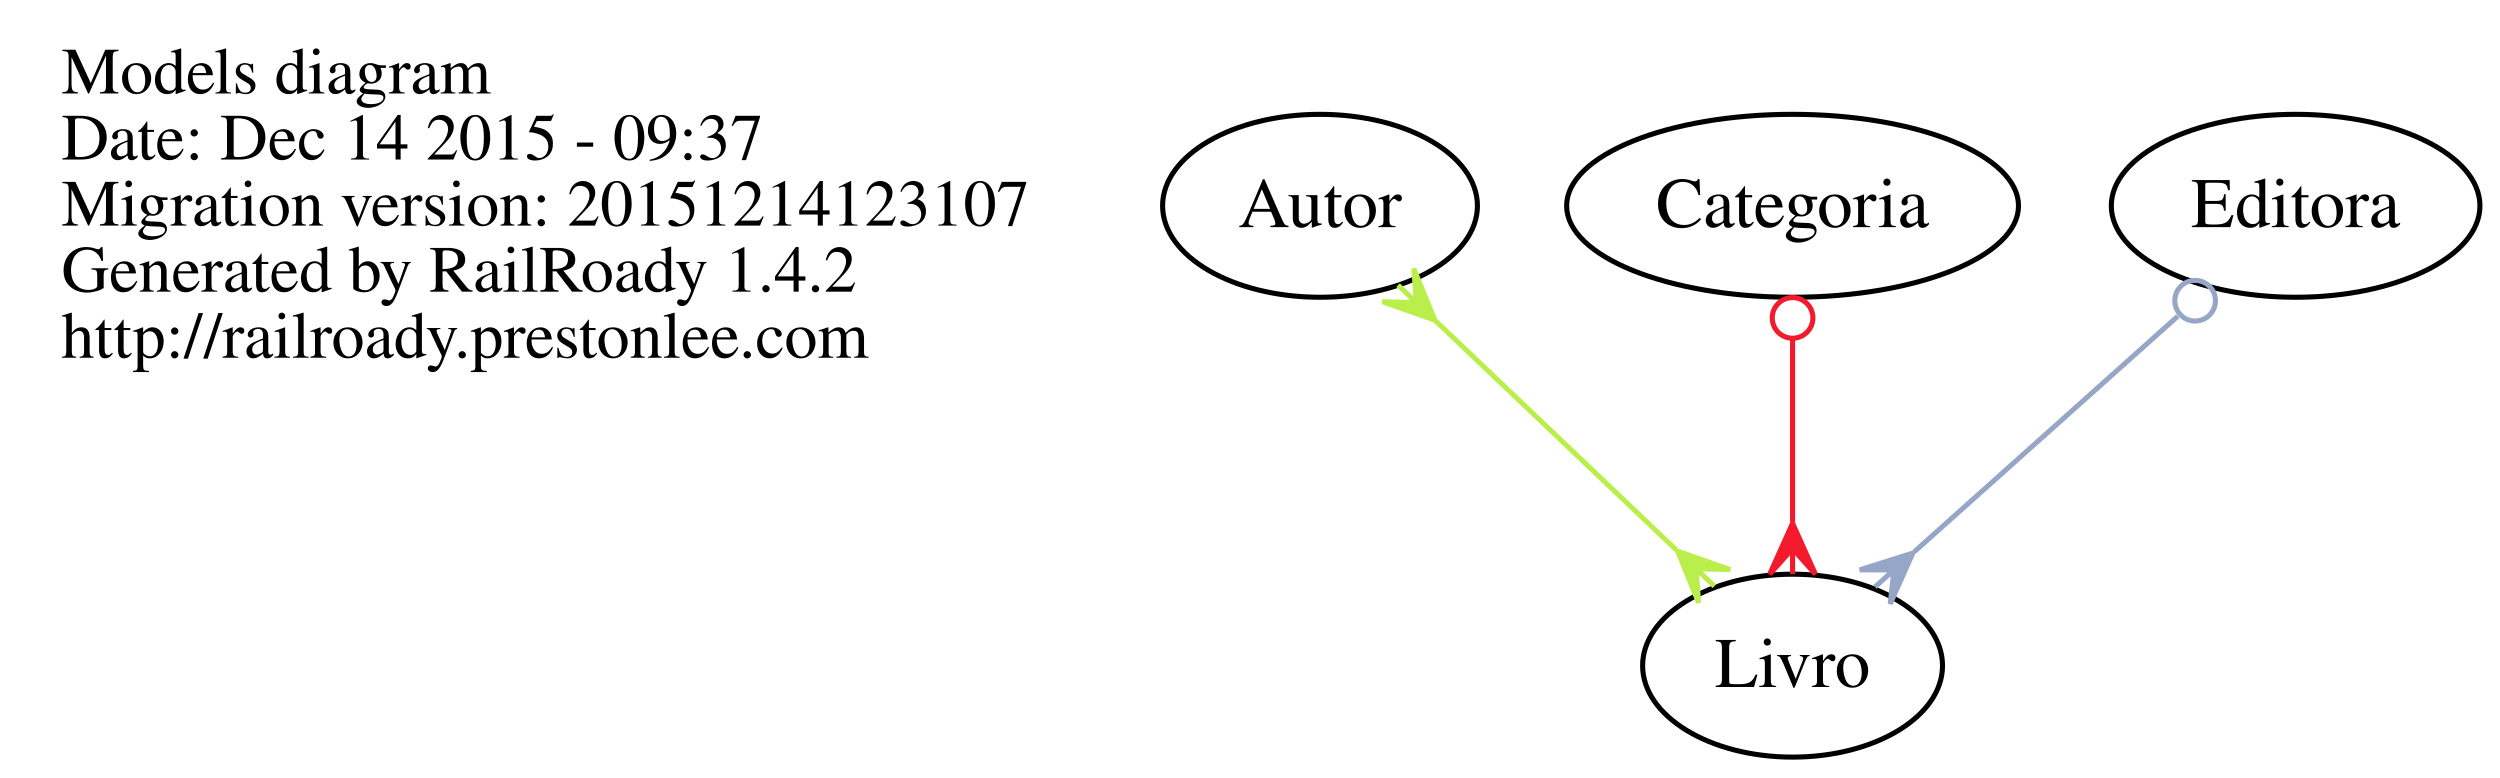
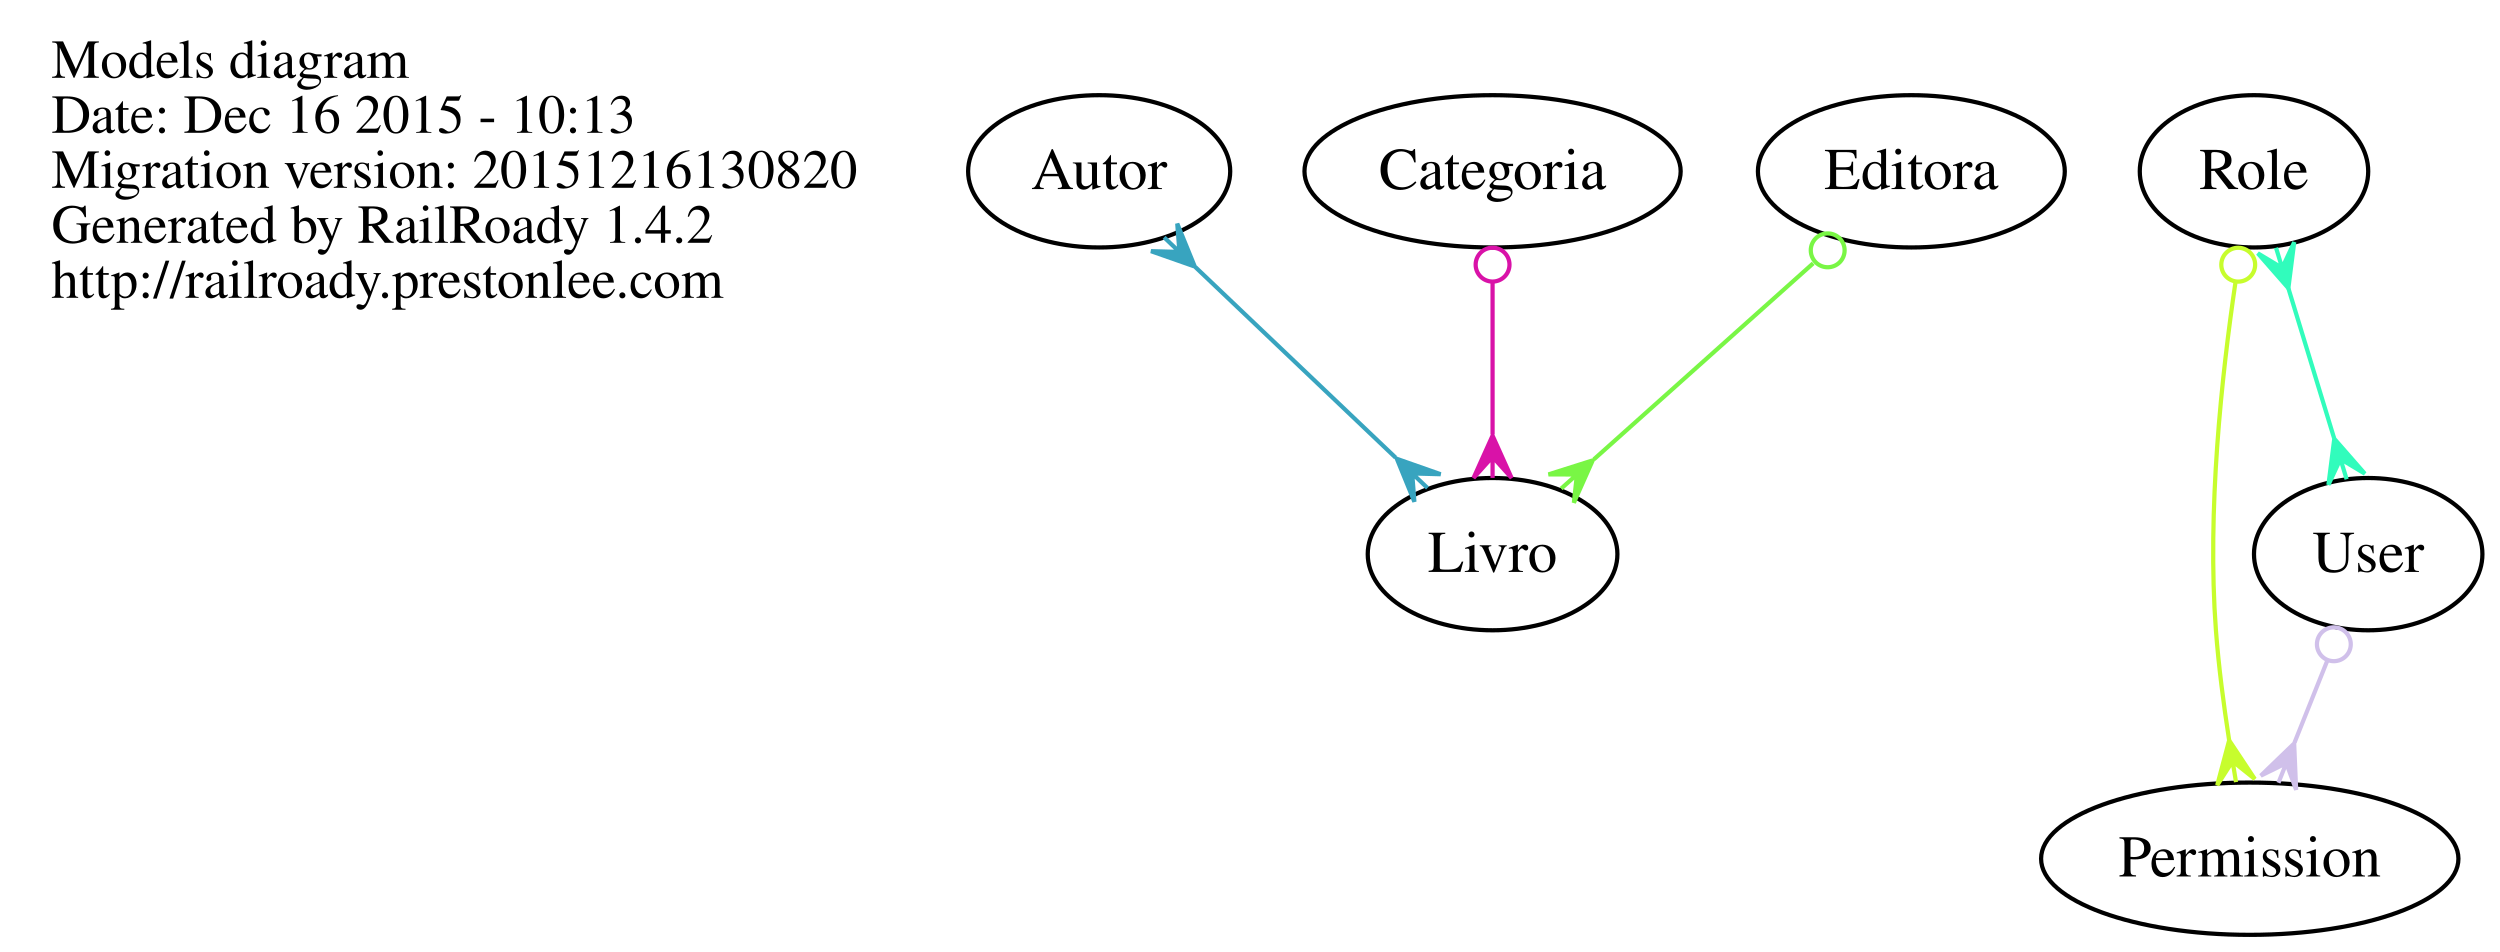
- <svg xmlns="http://www.w3.org/2000/svg" width="492pt" height="153pt" viewBox="0.00 0.00 491.82 153.00">
-   <g id="graph0" class="graph" transform="scale(1 1) rotate(0) translate(4 149)">
-     <polygon fill="none" stroke="none" points="-4,4 -4,-149 487.824,-149 487.824,4 -4,4" />
+ <svg xmlns="http://www.w3.org/2000/svg" width="591pt" height="225pt" viewBox="0.00 0.00 590.69 225.00">
+   <g id="graph0" class="graph" transform="scale(1 1) rotate(0) translate(4 221)">
+     <polygon fill="none" stroke="none" points="-4,4 -4,-221 586.688,-221 586.688,4 -4,4" />
    <g id="node1" class="node">
-       <text text-anchor="start" x="8" y="-130.6" font-family="Times,serif" font-size="13.00">Models diagram</text>
-       <text text-anchor="start" x="8" y="-117.6" font-family="Times,serif" font-size="13.00">Date: Dec 14 2015 - 09:37</text>
-       <text text-anchor="start" x="8" y="-104.6" font-family="Times,serif" font-size="13.00">Migration version: 20151214123107</text>
-       <text text-anchor="start" x="8" y="-91.6" font-family="Times,serif" font-size="13.00">Generated by RailRoady 1.4.2</text>
-       <text text-anchor="start" x="8" y="-78.6" font-family="Times,serif" font-size="13.00">http://railroady.prestonlee.com</text>
+       <text text-anchor="start" x="8" y="-202.6" font-family="Times,serif" font-size="13.00">Models diagram</text>
+       <text text-anchor="start" x="8" y="-189.6" font-family="Times,serif" font-size="13.00">Date: Dec 16 2015 - 10:13</text>
+       <text text-anchor="start" x="8" y="-176.6" font-family="Times,serif" font-size="13.00">Migration version: 20151216130820</text>
+       <text text-anchor="start" x="8" y="-163.6" font-family="Times,serif" font-size="13.00">Generated by RailRoady 1.4.2</text>
+       <text text-anchor="start" x="8" y="-150.6" font-family="Times,serif" font-size="13.00">http://railroady.prestonlee.com</text>
    </g>
    <g id="node2" class="node">
-       <ellipse fill="none" stroke="black" cx="255.688" cy="-108.5" rx="30.979" ry="18" />
-       <text text-anchor="middle" x="255.688" y="-104.3" font-family="Times,serif" font-size="14.00">Autor</text>
+       <ellipse fill="none" stroke="black" cx="255.688" cy="-180.5" rx="30.979" ry="18" />
+       <text text-anchor="middle" x="255.688" y="-176.3" font-family="Times,serif" font-size="14.00">Autor</text>
    </g>
    <g id="node5" class="node">
-       <ellipse fill="none" stroke="black" cx="348.688" cy="-18" rx="29.51" ry="18" />
-       <text text-anchor="middle" x="348.688" y="-13.8" font-family="Times,serif" font-size="14.00">Livro</text>
+       <ellipse fill="none" stroke="black" cx="348.688" cy="-90" rx="29.51" ry="18" />
+       <text text-anchor="middle" x="348.688" y="-85.8" font-family="Times,serif" font-size="14.00">Livro</text>
    </g>
    <g id="edge1" class="edge">
-       <path fill="none" stroke="#baef4b" d="M278.42,-85.868C292.808,-72.176 311.348,-54.533 325.771,-40.808" />
-       <polygon fill="#baef4b" stroke="#baef4b" points="278.289,-85.992 267.943,-89.626 274.667,-89.439 271.045,-92.886 271.045,-92.886 271.045,-92.886 274.667,-89.439 274.147,-96.146 278.289,-85.992 278.289,-85.992" />
-       <polygon fill="#baef4b" stroke="#baef4b" points="326.064,-40.529 336.41,-36.896 329.686,-37.083 333.308,-33.636 333.308,-33.636 333.308,-33.636 329.686,-37.083 330.206,-30.376 326.064,-40.529 326.064,-40.529" />
+       <path fill="none" stroke="#38a4bf" d="M278.42,-157.868C292.808,-144.176 311.348,-126.533 325.771,-112.808" />
+       <polygon fill="#38a4bf" stroke="#38a4bf" points="278.289,-157.992 267.943,-161.626 274.667,-161.439 271.045,-164.886 271.045,-164.886 271.045,-164.886 274.667,-161.439 274.147,-168.146 278.289,-157.992 278.289,-157.992" />
+       <polygon fill="#38a4bf" stroke="#38a4bf" points="326.064,-112.529 336.41,-108.896 329.686,-109.083 333.308,-105.636 333.308,-105.636 333.308,-105.636 329.686,-109.083 330.206,-102.376 326.064,-112.529 326.064,-112.529" />
    </g>
    <g id="node3" class="node">
-       <ellipse fill="none" stroke="black" cx="348.688" cy="-108.5" rx="44.466" ry="18" />
-       <text text-anchor="middle" x="348.688" y="-104.3" font-family="Times,serif" font-size="14.00">Categoria</text>
+       <ellipse fill="none" stroke="black" cx="348.688" cy="-180.5" rx="44.466" ry="18" />
+       <text text-anchor="middle" x="348.688" y="-176.3" font-family="Times,serif" font-size="14.00">Categoria</text>
    </g>
    <g id="edge2" class="edge">
-       <path fill="none" stroke="#f31a2c" d="M348.688,-82.189C348.688,-70.971 348.688,-57.752 348.688,-46.311" />
-       <ellipse fill="none" stroke="#f31a2c" cx="348.688" cy="-86.436" rx="4" ry="4" />
-       <polygon fill="#f31a2c" stroke="#f31a2c" points="348.688,-46.011 353.188,-36.011 348.688,-41.011 348.688,-36.011 348.688,-36.011 348.688,-36.011 348.688,-41.011 344.188,-36.011 348.688,-46.011 348.688,-46.011" />
+       <path fill="none" stroke="#d912a8" d="M348.688,-154.189C348.688,-142.971 348.688,-129.752 348.688,-118.311" />
+       <ellipse fill="none" stroke="#d912a8" cx="348.688" cy="-158.436" rx="4" ry="4" />
+       <polygon fill="#d912a8" stroke="#d912a8" points="348.688,-118.011 353.188,-108.011 348.688,-113.011 348.688,-108.011 348.688,-108.011 348.688,-108.011 348.688,-113.011 344.188,-108.011 348.688,-118.011 348.688,-118.011" />
    </g>
    <g id="node4" class="node">
-       <ellipse fill="none" stroke="black" cx="447.688" cy="-108.5" rx="36.273" ry="18" />
-       <text text-anchor="middle" x="447.688" y="-104.3" font-family="Times,serif" font-size="14.00">Editora</text>
+       <ellipse fill="none" stroke="black" cx="447.688" cy="-180.5" rx="36.273" ry="18" />
+       <text text-anchor="middle" x="447.688" y="-176.3" font-family="Times,serif" font-size="14.00">Editora</text>
    </g>
    <g id="edge3" class="edge">
-       <path fill="none" stroke="#96a6c6" d="M424.484,-86.757C408.895,-72.822 388.402,-54.503 372.656,-40.426" />
-       <ellipse fill="none" stroke="#96a6c6" cx="427.912" cy="-89.821" rx="4" ry="4" />
-       <polygon fill="#96a6c6" stroke="#96a6c6" points="372.361,-40.163 367.905,-30.143 368.633,-36.83 364.906,-33.498 364.906,-33.498 364.906,-33.498 368.633,-36.83 361.907,-36.853 372.361,-40.163 372.361,-40.163" />
+       <path fill="none" stroke="#79f645" d="M424.484,-158.757C408.895,-144.821 388.402,-126.503 372.656,-112.426" />
+       <ellipse fill="none" stroke="#79f645" cx="427.912" cy="-161.821" rx="4" ry="4" />
+       <polygon fill="#79f645" stroke="#79f645" points="372.361,-112.163 367.905,-102.143 368.633,-108.83 364.906,-105.498 364.906,-105.498 364.906,-105.498 368.633,-108.83 361.907,-108.853 372.361,-112.163 372.361,-112.163" />
+     </g>
+     <g id="node6" class="node">
+       <ellipse fill="none" stroke="black" cx="527.688" cy="-18" rx="49.329" ry="18" />
+       <text text-anchor="middle" x="527.688" y="-13.8" font-family="Times,serif" font-size="14.00">Permission</text>
+     </g>
+     <g id="node7" class="node">
+       <ellipse fill="none" stroke="black" cx="528.688" cy="-180.5" rx="27" ry="18" />
+       <text text-anchor="middle" x="528.688" y="-176.3" font-family="Times,serif" font-size="14.00">Role</text>
+     </g>
+     <g id="edge4" class="edge">
+       <path fill="none" stroke="#c7fd2d" d="M524.317,-154.297C521.081,-132.518 517.572,-100.193 519.688,-72 520.324,-63.518 521.526,-54.336 522.809,-46.036" />
+       <ellipse fill="none" stroke="#c7fd2d" cx="524.961" cy="-158.426" rx="4" ry="4" />
+       <polygon fill="#c7fd2d" stroke="#c7fd2d" points="522.818,-45.98 528.88,-36.842 523.629,-41.046 524.439,-36.112 524.439,-36.112 524.439,-36.112 523.629,-41.046 519.999,-35.382 522.818,-45.98 522.818,-45.98" />
+     </g>
+     <g id="node8" class="node">
+       <ellipse fill="none" stroke="black" cx="555.688" cy="-90" rx="27" ry="18" />
+       <text text-anchor="middle" x="555.688" y="-85.8" font-family="Times,serif" font-size="14.00">User</text>
+     </g>
+     <g id="edge5" class="edge">
+       <path fill="none" stroke="#31fcbc" d="M536.812,-152.871C540.239,-141.637 544.219,-128.591 547.639,-117.383" />
+       <polygon fill="#31fcbc" stroke="#31fcbc" points="536.812,-152.872 529.589,-161.123 535.353,-157.654 533.894,-162.436 533.894,-162.436 533.894,-162.436 535.353,-157.654 538.198,-163.749 536.812,-152.872 536.812,-152.872" />
+       <polygon fill="#31fcbc" stroke="#31fcbc" points="547.671,-117.276 554.894,-109.024 549.13,-112.494 550.589,-107.711 550.589,-107.711 550.589,-107.711 549.13,-112.494 546.285,-106.398 547.671,-117.276 547.671,-117.276" />
+     </g>
+     <g id="edge6" class="edge">
+       <path fill="none" stroke="#d0c0ea" d="M545.999,-64.778C543.505,-58.544 540.81,-51.805 538.273,-45.463" />
+       <ellipse fill="none" stroke="#d0c0ea" cx="547.567" cy="-68.697" rx="4" ry="4" />
+       <polygon fill="#d0c0ea" stroke="#d0c0ea" points="538.184,-45.241 538.648,-34.285 536.327,-40.599 534.47,-35.956 534.47,-35.956 534.47,-35.956 536.327,-40.599 530.292,-37.627 538.184,-45.241 538.184,-45.241" />
    </g>
  </g>
</svg>
